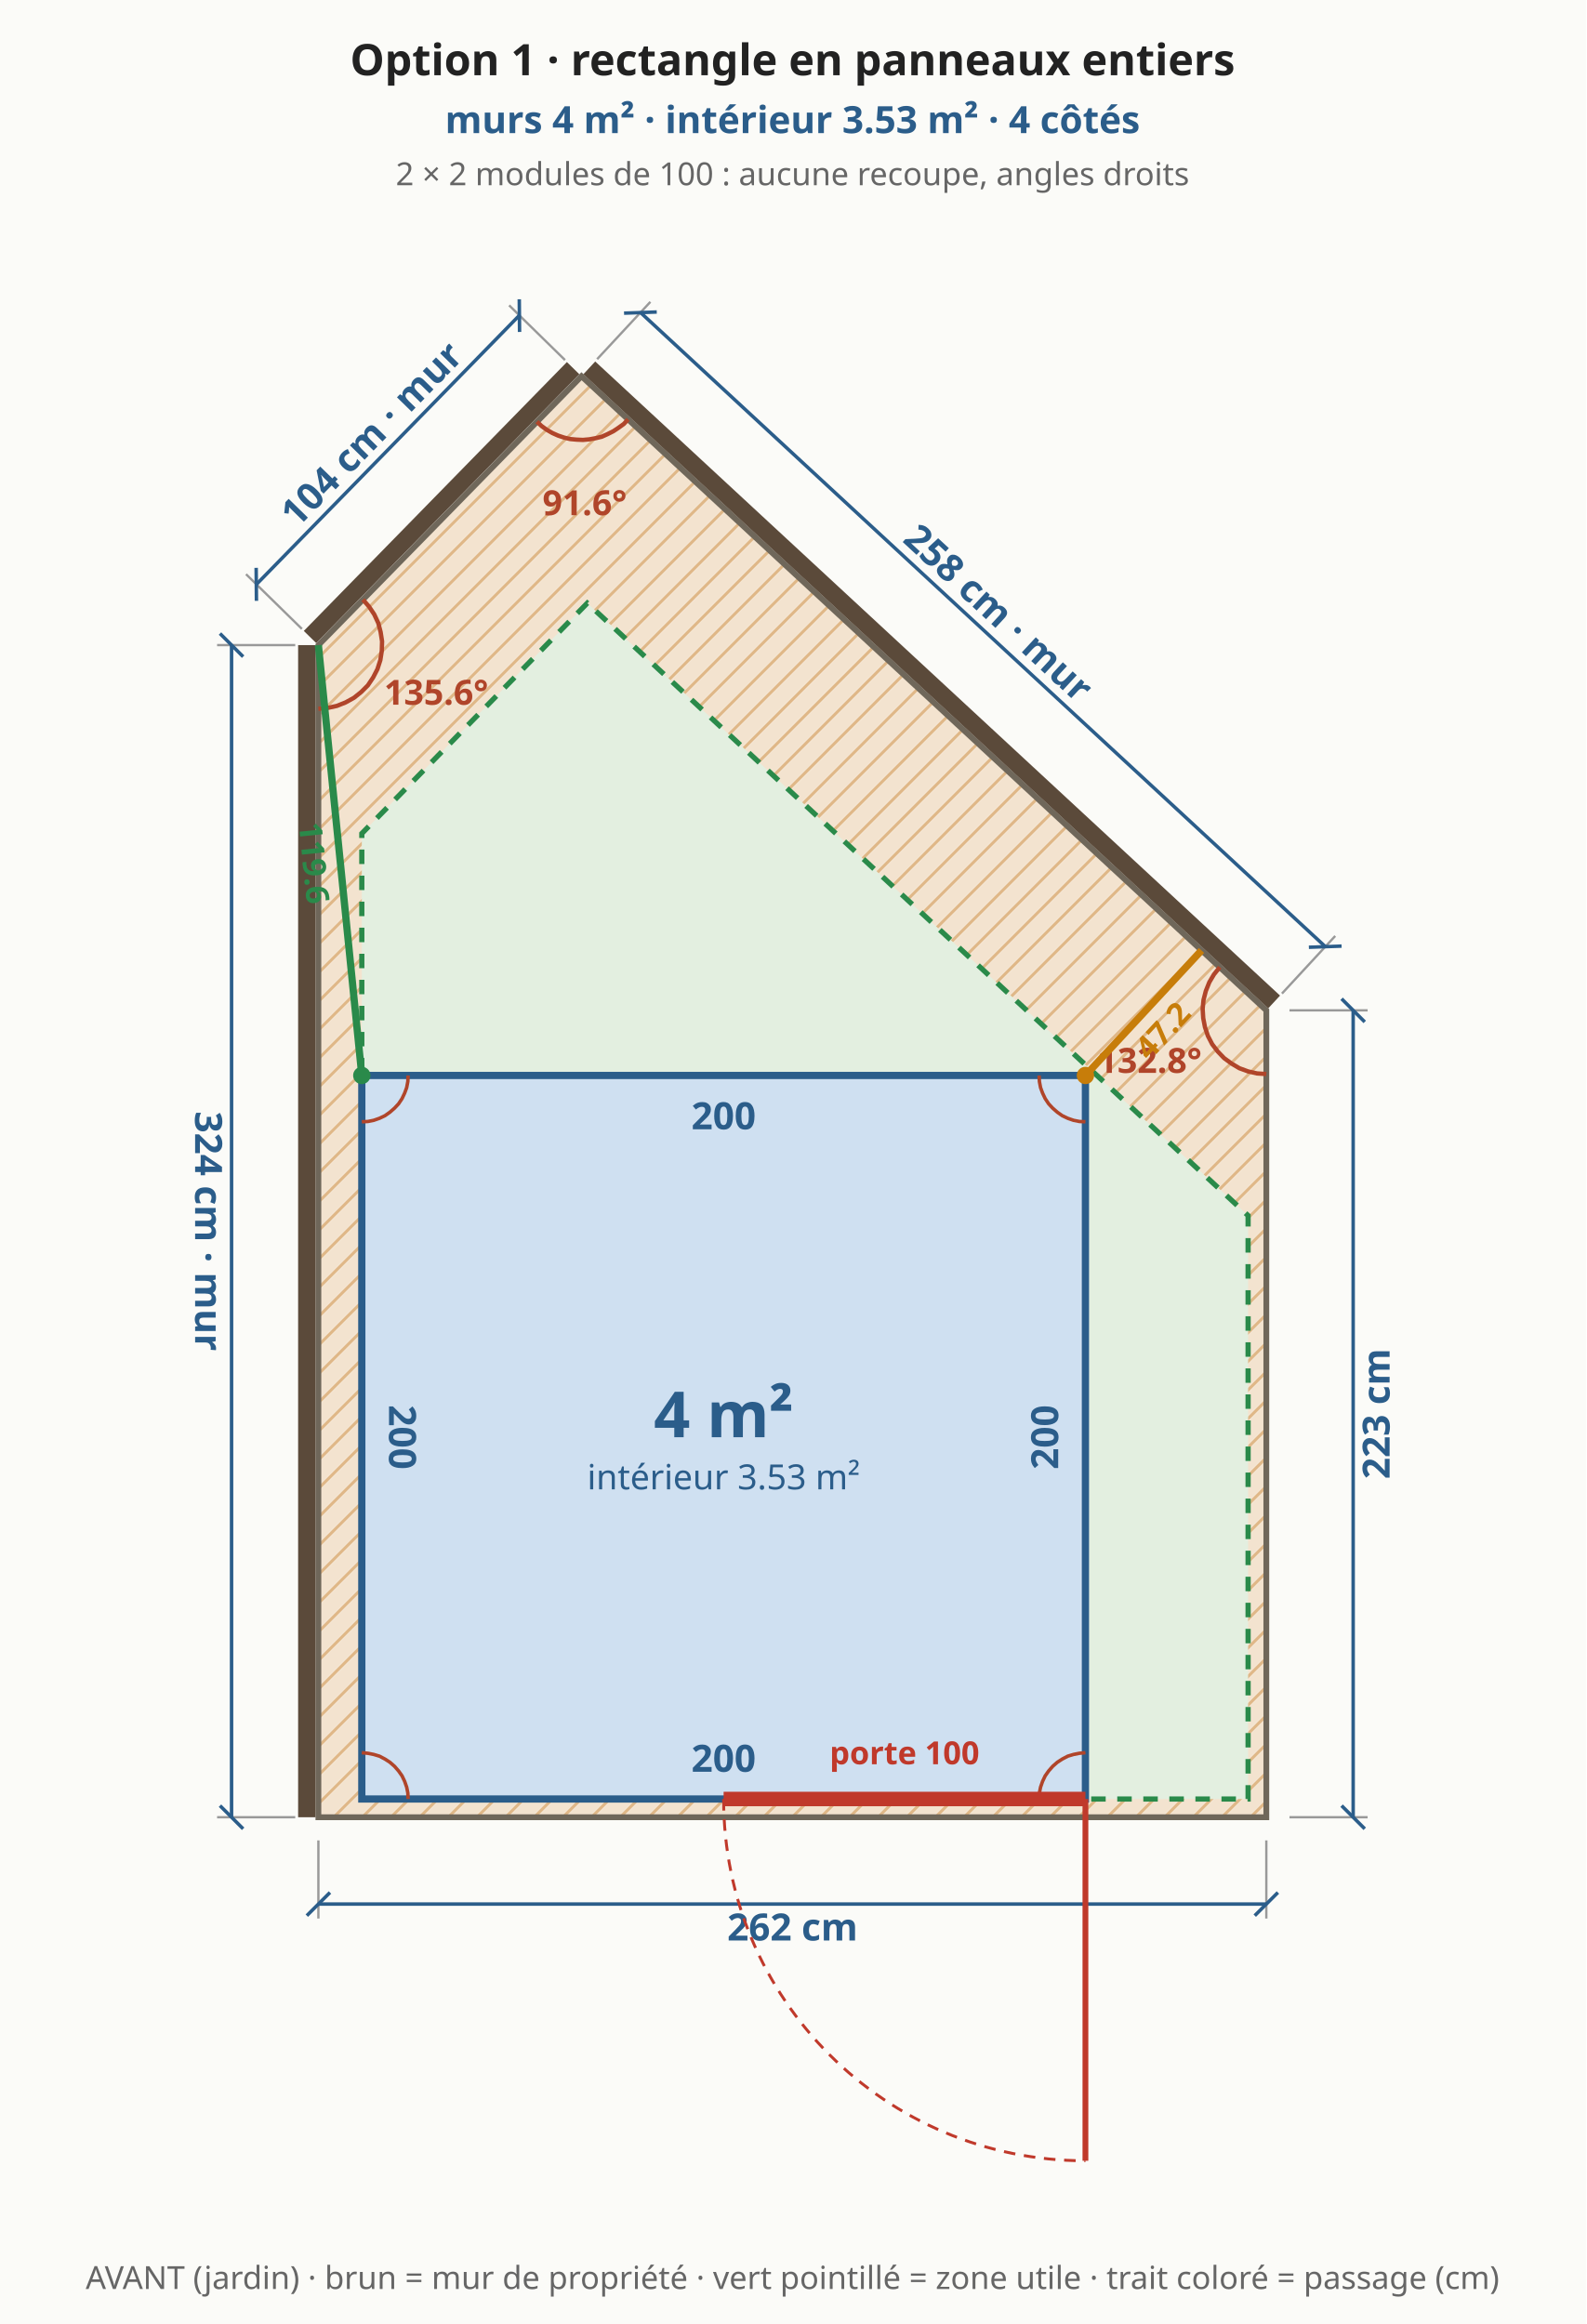
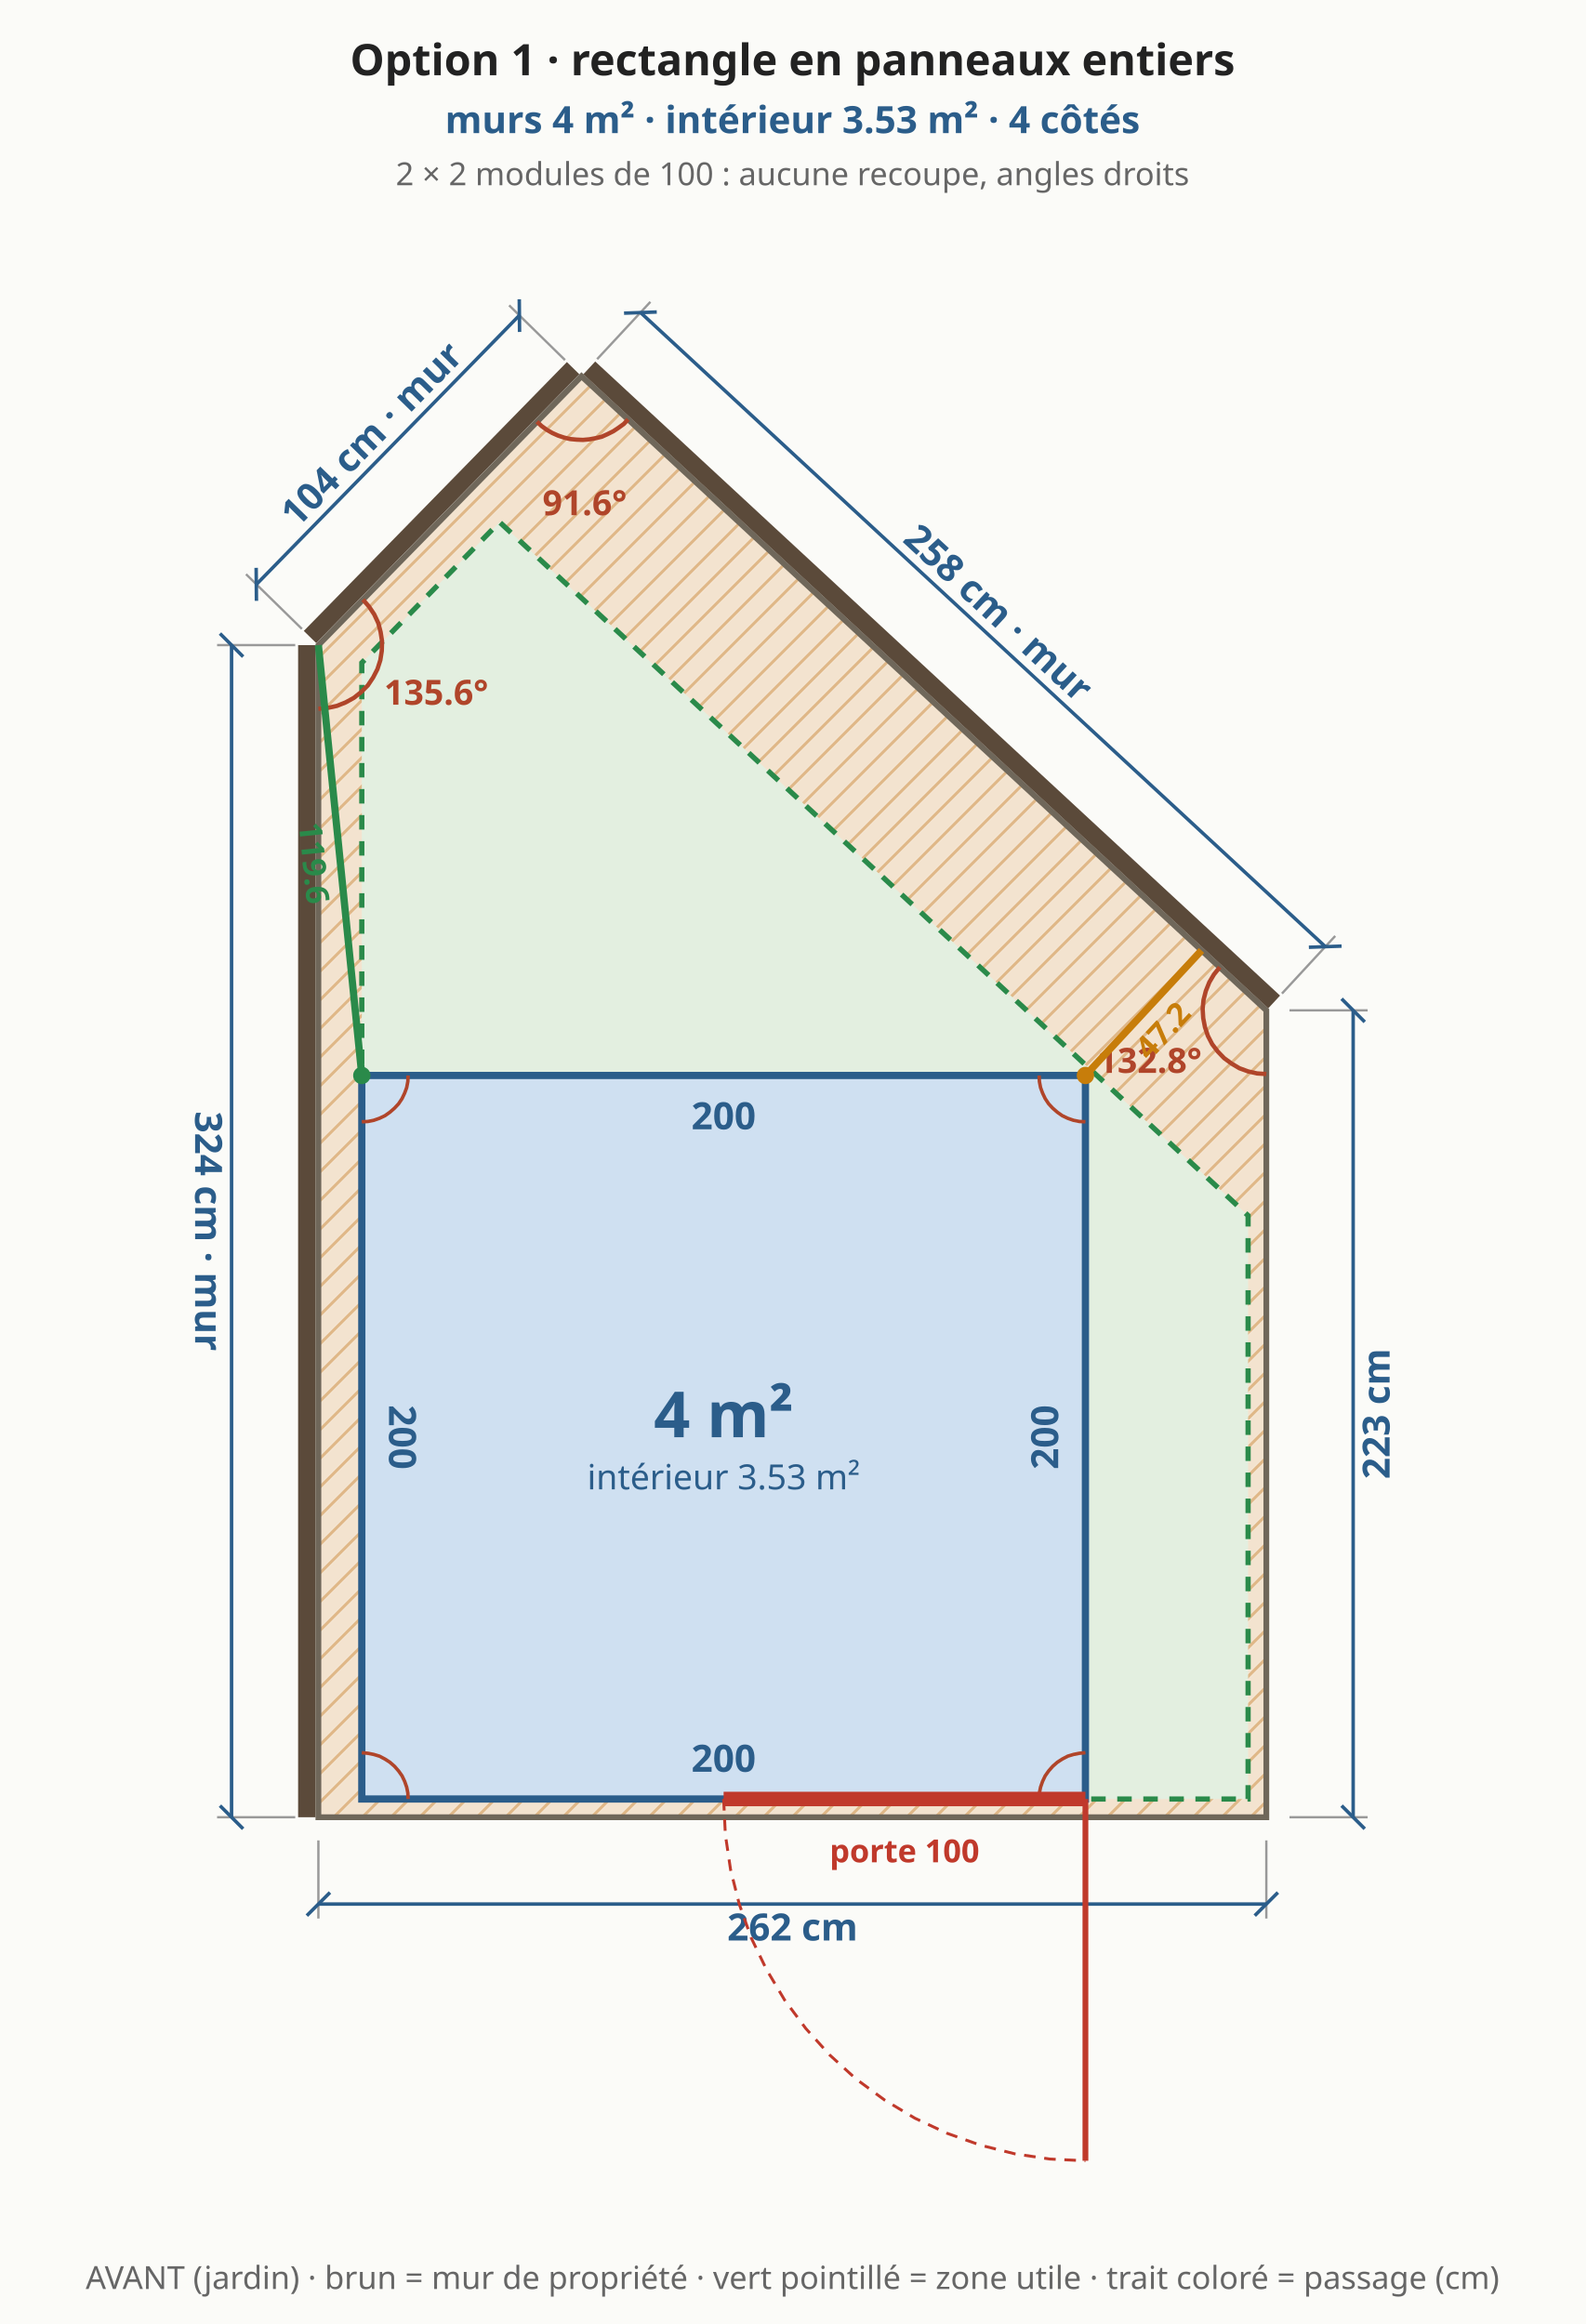
<svg xmlns="http://www.w3.org/2000/svg" viewBox="0 0 548 803" font-family="system-ui,sans-serif" font-size="13">
  <rect width="548" height="803" fill="#fbfbf8" />
  <defs>
    <pattern id="bande" width="7" height="7" patternUnits="userSpaceOnUse" patternTransform="rotate(45)">
      <rect width="7" height="7" fill="#f3e3cf" />
      <line x1="0" y1="0" x2="0" y2="7" stroke="#e0b98a" stroke-width="2" />
    </pattern>
  </defs>
  <polygon points="110.0,627.9 437.5,627.9 437.5,349.1 200.9,130.0 110.0,222.9" fill="url(#bande)" stroke="#6f675a" stroke-width="2" />
-   <polygon points="125.0,621.6 431.2,621.6 431.2,420.0 202.9,208.4 125.0,288.0" fill="#e3efe0" stroke="#2a8a4a" stroke-width="1.8" stroke-dasharray="5 4" />
+   <polygon points="125.0,621.6 431.2,621.6 431.2,420.0 172.6,180.4 125.0,229.0" fill="#e3efe0" stroke="#2a8a4a" stroke-width="1.8" stroke-dasharray="5 4" />
  <line x1="110.0" y1="635.9" x2="110.0" y2="662.9" stroke="#999" stroke-width="0.8" />
  <line x1="437.5" y1="635.9" x2="437.5" y2="662.9" stroke="#999" stroke-width="0.8" />
  <line x1="110.0" y1="657.9" x2="437.5" y2="657.9" stroke="#2b5d8a" stroke-width="1.2" />
  <line x1="106.0" y1="661.9" x2="114.0" y2="653.9" stroke="#2b5d8a" stroke-width="1.2" />
  <line x1="433.5" y1="661.9" x2="441.5" y2="653.9" stroke="#2b5d8a" stroke-width="1.2" />
  <text x="273.8" y="665.9" text-anchor="middle" dominant-baseline="middle" fill="#2b5d8a" font-size="13" font-weight="bold" transform="rotate(0.0 273.8 665.9)">262 cm</text>
  <line x1="445.5" y1="627.9" x2="472.5" y2="627.9" stroke="#999" stroke-width="0.8" />
  <line x1="445.5" y1="349.1" x2="472.5" y2="349.1" stroke="#999" stroke-width="0.8" />
  <line x1="467.5" y1="627.9" x2="467.5" y2="349.1" stroke="#2b5d8a" stroke-width="1.2" />
  <line x1="471.5" y1="631.9" x2="463.5" y2="623.9" stroke="#2b5d8a" stroke-width="1.2" />
  <line x1="471.5" y1="353.1" x2="463.5" y2="345.1" stroke="#2b5d8a" stroke-width="1.2" />
  <text x="475.5" y="488.5" text-anchor="middle" dominant-baseline="middle" fill="#2b5d8a" font-size="13" font-weight="bold" transform="rotate(-90.0 475.5 488.5)">223 cm</text>
  <line x1="440.2" y1="346.2" x2="203.6" y2="127.1" stroke="#5b4a3a" stroke-width="6" />
  <line x1="442.9" y1="343.3" x2="461.3" y2="323.4" stroke="#999" stroke-width="0.8" />
  <line x1="206.3" y1="124.1" x2="224.7" y2="104.3" stroke="#999" stroke-width="0.8" />
  <line x1="457.9" y1="327.1" x2="221.3" y2="108.0" stroke="#2b5d8a" stroke-width="1.2" />
  <line x1="463.5" y1="326.9" x2="452.2" y2="327.3" stroke="#2b5d8a" stroke-width="1.2" />
  <line x1="226.9" y1="107.8" x2="215.6" y2="108.2" stroke="#2b5d8a" stroke-width="1.2" />
  <text x="345.0" y="211.7" text-anchor="middle" dominant-baseline="middle" fill="#2b5d8a" font-size="13" font-weight="bold" transform="rotate(42.8 345.0 211.7)">258 cm · mur</text>
  <line x1="198.0" y1="127.2" x2="107.1" y2="220.1" stroke="#5b4a3a" stroke-width="6" />
  <line x1="195.2" y1="124.4" x2="175.9" y2="105.5" stroke="#999" stroke-width="0.8" />
  <line x1="104.3" y1="217.3" x2="85.0" y2="198.4" stroke="#999" stroke-width="0.8" />
  <line x1="179.4" y1="109.0" x2="88.6" y2="201.9" stroke="#2b5d8a" stroke-width="1.2" />
  <line x1="179.4" y1="103.4" x2="179.5" y2="114.7" stroke="#2b5d8a" stroke-width="1.2" />
  <line x1="88.5" y1="196.2" x2="88.6" y2="207.6" stroke="#2b5d8a" stroke-width="1.2" />
  <text x="128.3" y="149.9" text-anchor="middle" dominant-baseline="middle" fill="#2b5d8a" font-size="13" font-weight="bold" transform="rotate(-45.6 128.3 149.9)">104 cm · mur</text>
  <line x1="106.0" y1="222.9" x2="106.0" y2="627.9" stroke="#5b4a3a" stroke-width="6" />
  <line x1="102.0" y1="222.9" x2="75.0" y2="222.9" stroke="#999" stroke-width="0.8" />
  <line x1="102.0" y1="627.9" x2="75.0" y2="627.9" stroke="#999" stroke-width="0.8" />
  <line x1="80.0" y1="222.9" x2="80.0" y2="627.9" stroke="#2b5d8a" stroke-width="1.2" />
  <line x1="76.0" y1="218.9" x2="84.0" y2="226.9" stroke="#2b5d8a" stroke-width="1.2" />
  <line x1="76.0" y1="623.9" x2="84.0" y2="631.9" stroke="#2b5d8a" stroke-width="1.2" />
  <text x="72.0" y="425.4" text-anchor="middle" dominant-baseline="middle" fill="#2b5d8a" font-size="13" font-weight="bold" transform="rotate(90.0 72.0 425.4)">324 cm · mur</text>
  <polyline points="421.4,334.2 419.4,336.7 417.8,339.4 416.6,342.4 415.8,345.5 415.5,348.6 415.7,351.8 416.3,354.9 417.3,357.9 418.8,360.8 420.7,363.3 422.9,365.6 425.5,367.5 428.2,369.1 431.2,370.2 434.3,370.9 437.5,371.1" fill="none" stroke="#b0452a" stroke-width="1.5" />
  <text x="397.2" y="370.7" text-anchor="middle" fill="#b0452a" font-size="12" font-weight="bold">132.8°</text>
  <polyline points="185.5,145.7 187.1,147.2 188.9,148.5 190.8,149.6 192.8,150.5 194.9,151.2 197.0,151.7 199.2,151.9 201.4,152.0 203.6,151.8 205.8,151.4 207.9,150.9 209.9,150.0 211.9,149.0 213.7,147.8 215.5,146.5 217.0,144.9" fill="none" stroke="#b0452a" stroke-width="1.5" />
  <text x="202.0" y="178.0" text-anchor="middle" fill="#b0452a" font-size="12" font-weight="bold">91.6°</text>
  <polyline points="110.0,244.9 113.2,244.6 116.4,243.9 119.4,242.7 122.3,241.1 124.8,239.1 127.1,236.8 128.9,234.1 130.4,231.2 131.4,228.1 131.9,224.9 132.0,221.6 131.5,218.4 130.7,215.3 129.3,212.3 127.5,209.6 125.4,207.2" fill="none" stroke="#b0452a" stroke-width="1.5" />
  <text x="150.7" y="243.5" text-anchor="middle" fill="#b0452a" font-size="12" font-weight="bold">135.6°</text>
  <polygon points="125.0,621.6 375.0,621.6 375.0,371.6 125.0,371.6" fill="#cfe0f1" stroke="#2b5d8a" stroke-width="2.5" />
  <text x="250.0" y="607.6" text-anchor="middle" dominant-baseline="middle" fill="#2b5d8a" font-size="13" font-weight="bold" transform="rotate(0.0 250.0 607.6)">200</text>
  <text x="361.0" y="496.6" text-anchor="middle" dominant-baseline="middle" fill="#2b5d8a" font-size="13" font-weight="bold" transform="rotate(-90.0 361.0 496.6)">200</text>
  <text x="250.0" y="385.6" text-anchor="middle" dominant-baseline="middle" fill="#2b5d8a" font-size="13" font-weight="bold" transform="rotate(0.0 250.0 385.6)">200</text>
  <text x="139.0" y="496.6" text-anchor="middle" dominant-baseline="middle" fill="#2b5d8a" font-size="13" font-weight="bold" transform="rotate(90.0 139.0 496.6)">200</text>
  <polyline points="141.0,621.6 140.9,619.5 140.5,617.5 139.8,615.5 138.9,613.6 137.7,611.9 136.3,610.3 134.7,608.9 133.0,607.8 131.1,606.8 129.1,606.2 127.1,605.8 125.0,605.6" fill="none" stroke="#b0452a" stroke-width="1.2" />
  <polyline points="375.0,605.6 372.9,605.8 370.9,606.2 368.9,606.8 367.0,607.8 365.3,608.9 363.7,610.3 362.3,611.9 361.1,613.6 360.2,615.5 359.5,617.5 359.1,619.5 359.0,621.6" fill="none" stroke="#b0452a" stroke-width="1.2" />
  <polyline points="359.0,371.6 359.1,373.7 359.5,375.8 360.2,377.7 361.1,379.6 362.3,381.4 363.7,382.9 365.3,384.3 367.0,385.5 368.9,386.4 370.9,387.1 372.9,387.5 375.0,387.6" fill="none" stroke="#b0452a" stroke-width="1.2" />
  <polyline points="125.0,387.6 127.1,387.5 129.1,387.1 131.1,386.4 133.0,385.5 134.7,384.3 136.3,382.9 137.7,381.4 138.9,379.6 139.8,377.7 140.5,375.8 140.9,373.7 141.0,371.6" fill="none" stroke="#b0452a" stroke-width="1.2" />
  <line x1="250.0" y1="621.6" x2="375.0" y2="621.6" stroke="#c0392b" stroke-width="5" />
  <line x1="375.0" y1="621.6" x2="375.0" y2="746.6" stroke="#c0392b" stroke-width="2" />
-   <path d="M 250.0 621.6 A 125.0 125.0 0 0 0 375.0 746.6" fill="none" stroke="#c0392b" stroke-width="1" stroke-dasharray="4 3" />
-   <text x="312.5" y="609.6" text-anchor="middle" fill="#c0392b" font-size="11" font-weight="bold">porte 100</text>
+   <polyline points="250.0,621.6 250.6,633.9 252.4,646.0 255.4,657.9 259.5,669.5 264.8,680.5 271.1,691.1 278.4,700.9 286.6,710.0 295.7,718.3 305.6,725.6 316.1,731.9 327.2,737.1 338.7,741.2 350.6,744.2 362.7,746.0 375.0,746.6" fill="none" stroke="#c0392b" stroke-width="1" stroke-dasharray="4 3" />
+   <text x="312.5" y="639.6" text-anchor="middle" dominant-baseline="middle" fill="#c0392b" font-size="11" font-weight="bold">porte 100</text>
  <line x1="375.0" y1="371.6" x2="415.1" y2="328.4" stroke="#c77d0a" stroke-width="2.5" />
  <circle cx="375.0" cy="371.6" r="3" fill="#c77d0a" />
  <text x="401.7" y="356.1" text-anchor="middle" dominant-baseline="middle" fill="#c77d0a" font-size="11" font-weight="bold" transform="rotate(-47.1 401.7 356.1)">47.2</text>
  <line x1="125.0" y1="371.6" x2="110.0" y2="222.9" stroke="#2a8a4a" stroke-width="2.5" />
  <circle cx="125.0" cy="371.6" r="3" fill="#2a8a4a" />
  <text x="108.5" y="298.2" text-anchor="middle" dominant-baseline="middle" fill="#2a8a4a" font-size="11" font-weight="bold" transform="rotate(84.2 108.5 298.2)">119.6</text>
  <text x="250.0" y="496.6" text-anchor="middle" fill="#2b5d8a" font-size="22" font-weight="bold">4 m²</text>
  <text x="250.0" y="514.6" text-anchor="middle" fill="#2b5d8a" font-size="12" font-weight="normal">intérieur 3.53 m²</text>
  <text x="273.8" y="26.0" text-anchor="middle" fill="#222" font-size="15" font-weight="bold">Option 1 · rectangle en panneaux entiers</text>
  <text x="273.8" y="46.0" text-anchor="middle" fill="#2b5d8a" font-size="13" font-weight="bold">murs 4 m² · intérieur 3.53 m² · 4 côtés</text>
  <text x="273.8" y="64.0" text-anchor="middle" fill="#666" font-size="11" font-weight="normal">2 × 2 modules de 100 : aucune recoupe, angles droits</text>
  <text x="273.8" y="790.9" text-anchor="middle" fill="#666" font-size="11" font-weight="normal">AVANT (jardin) · brun = mur de propriété · vert pointillé = zone utile · trait coloré = passage (cm)</text>
</svg>
